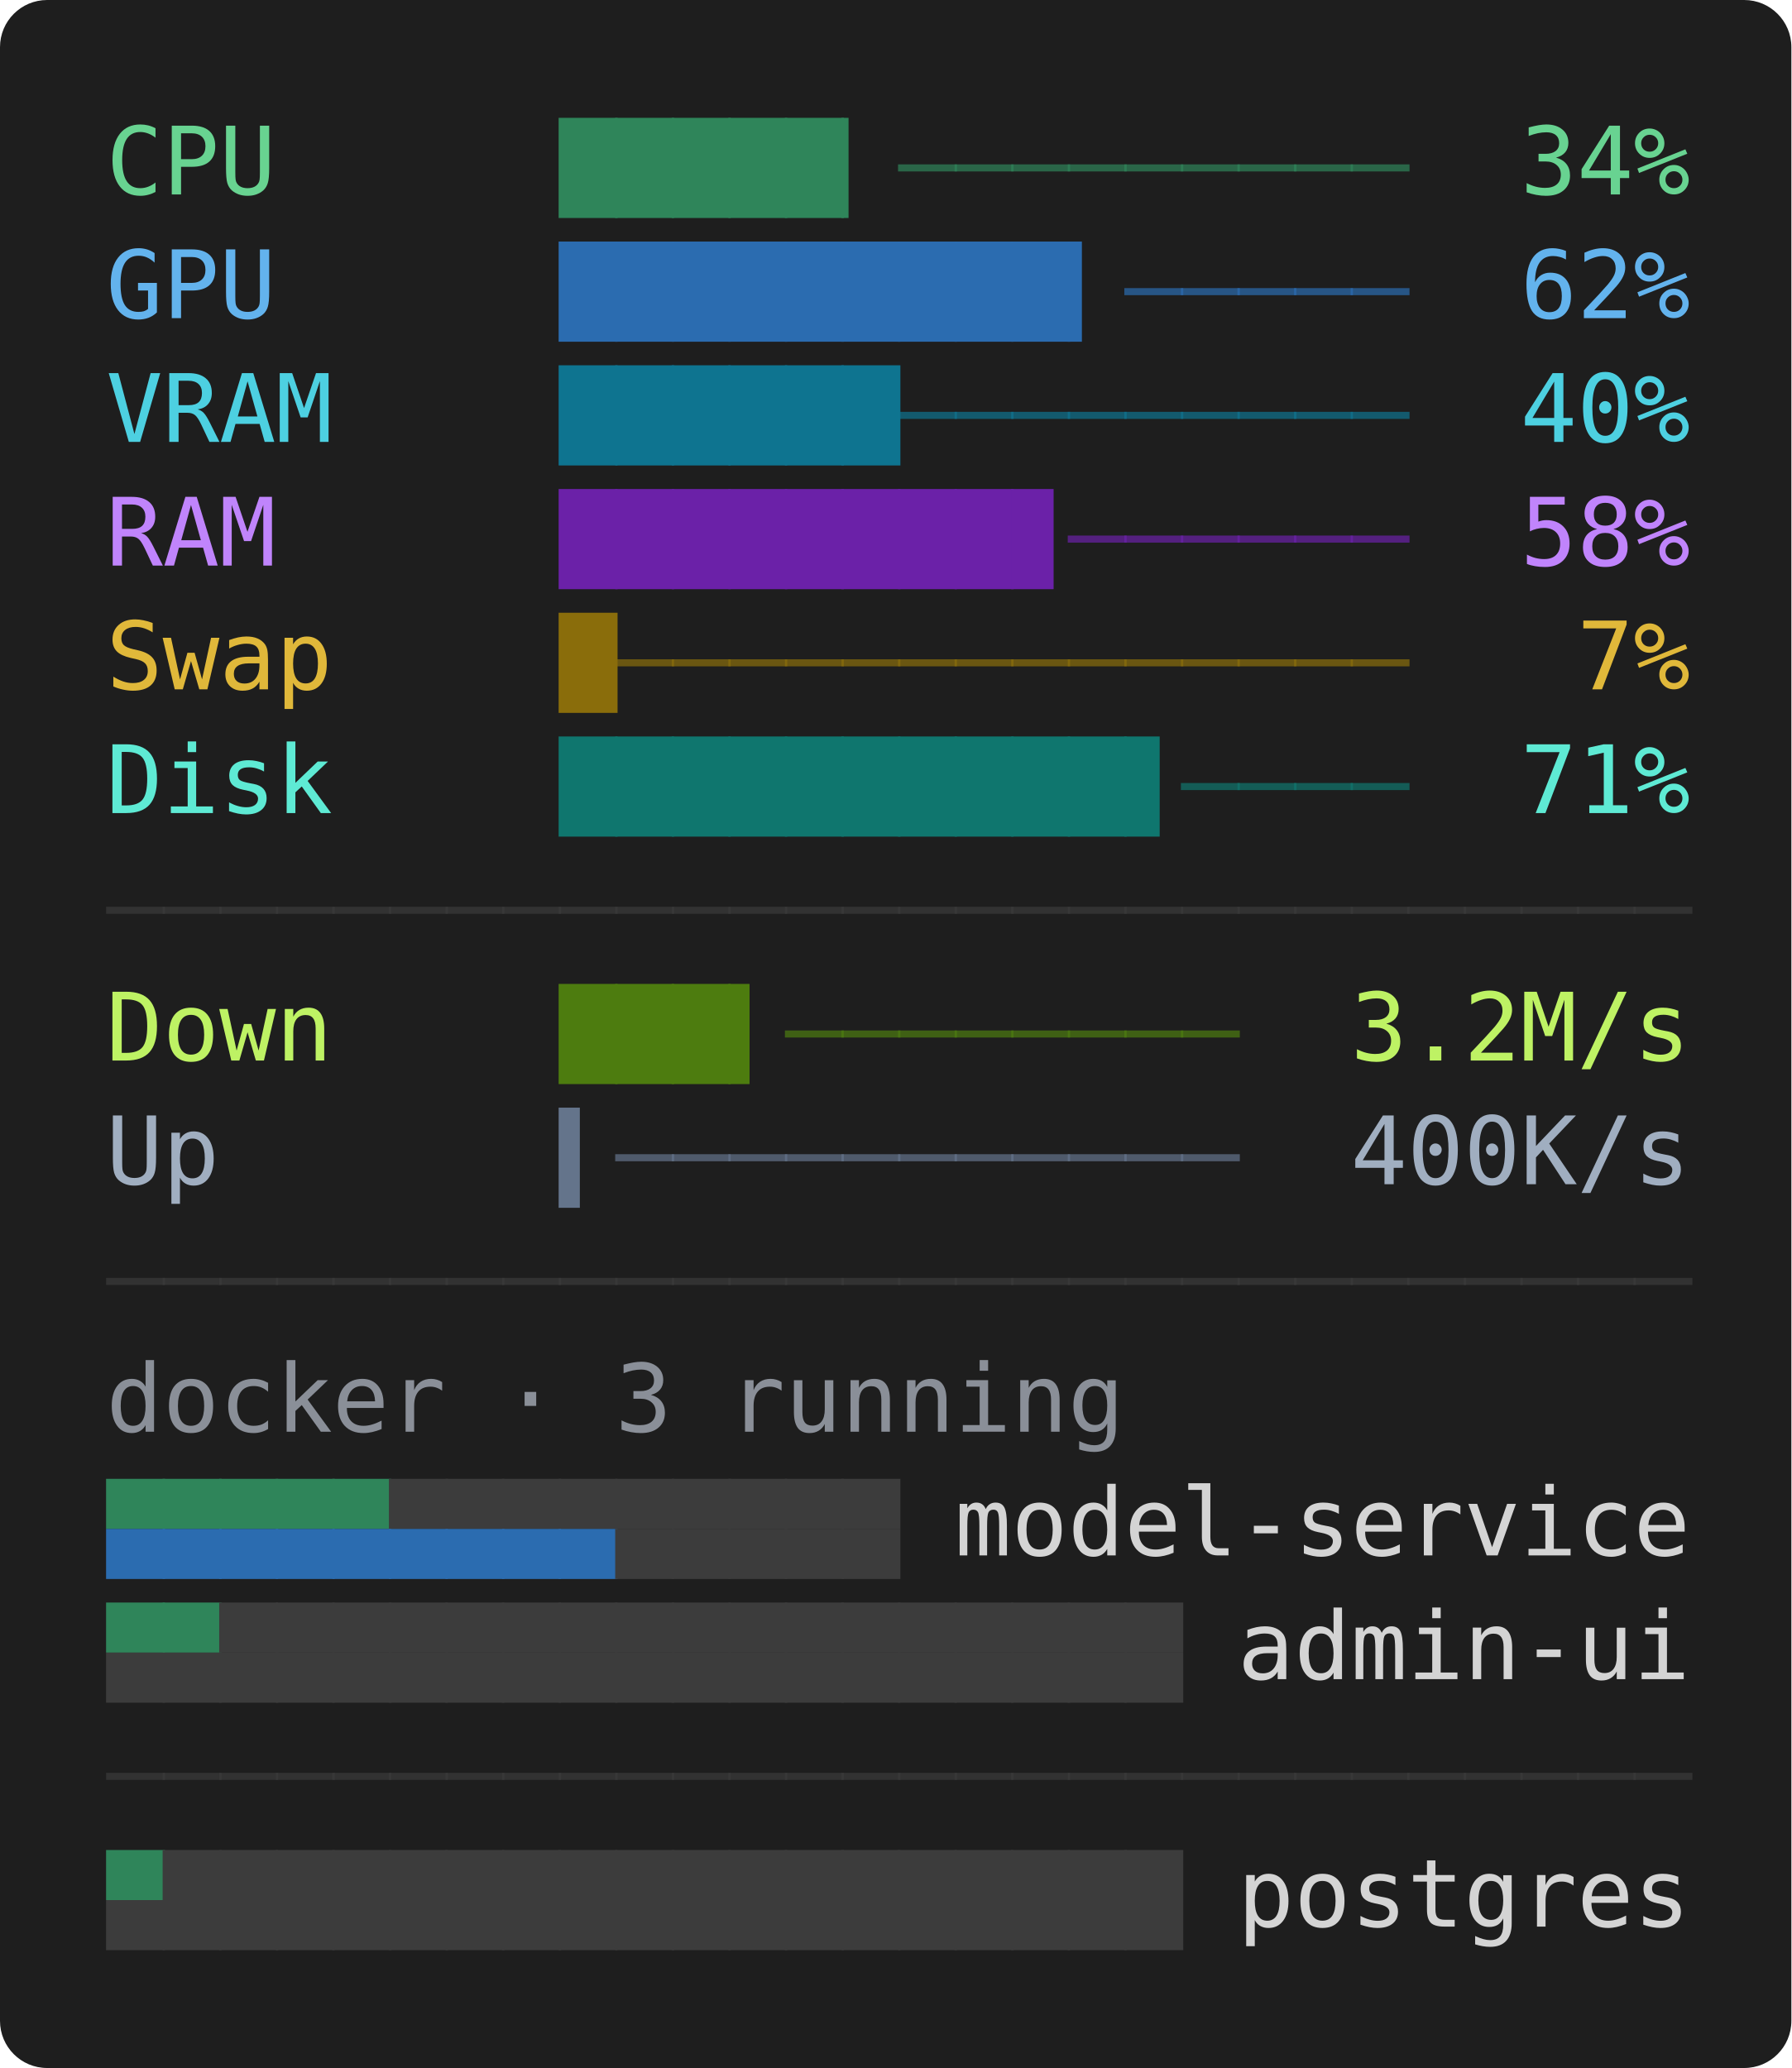
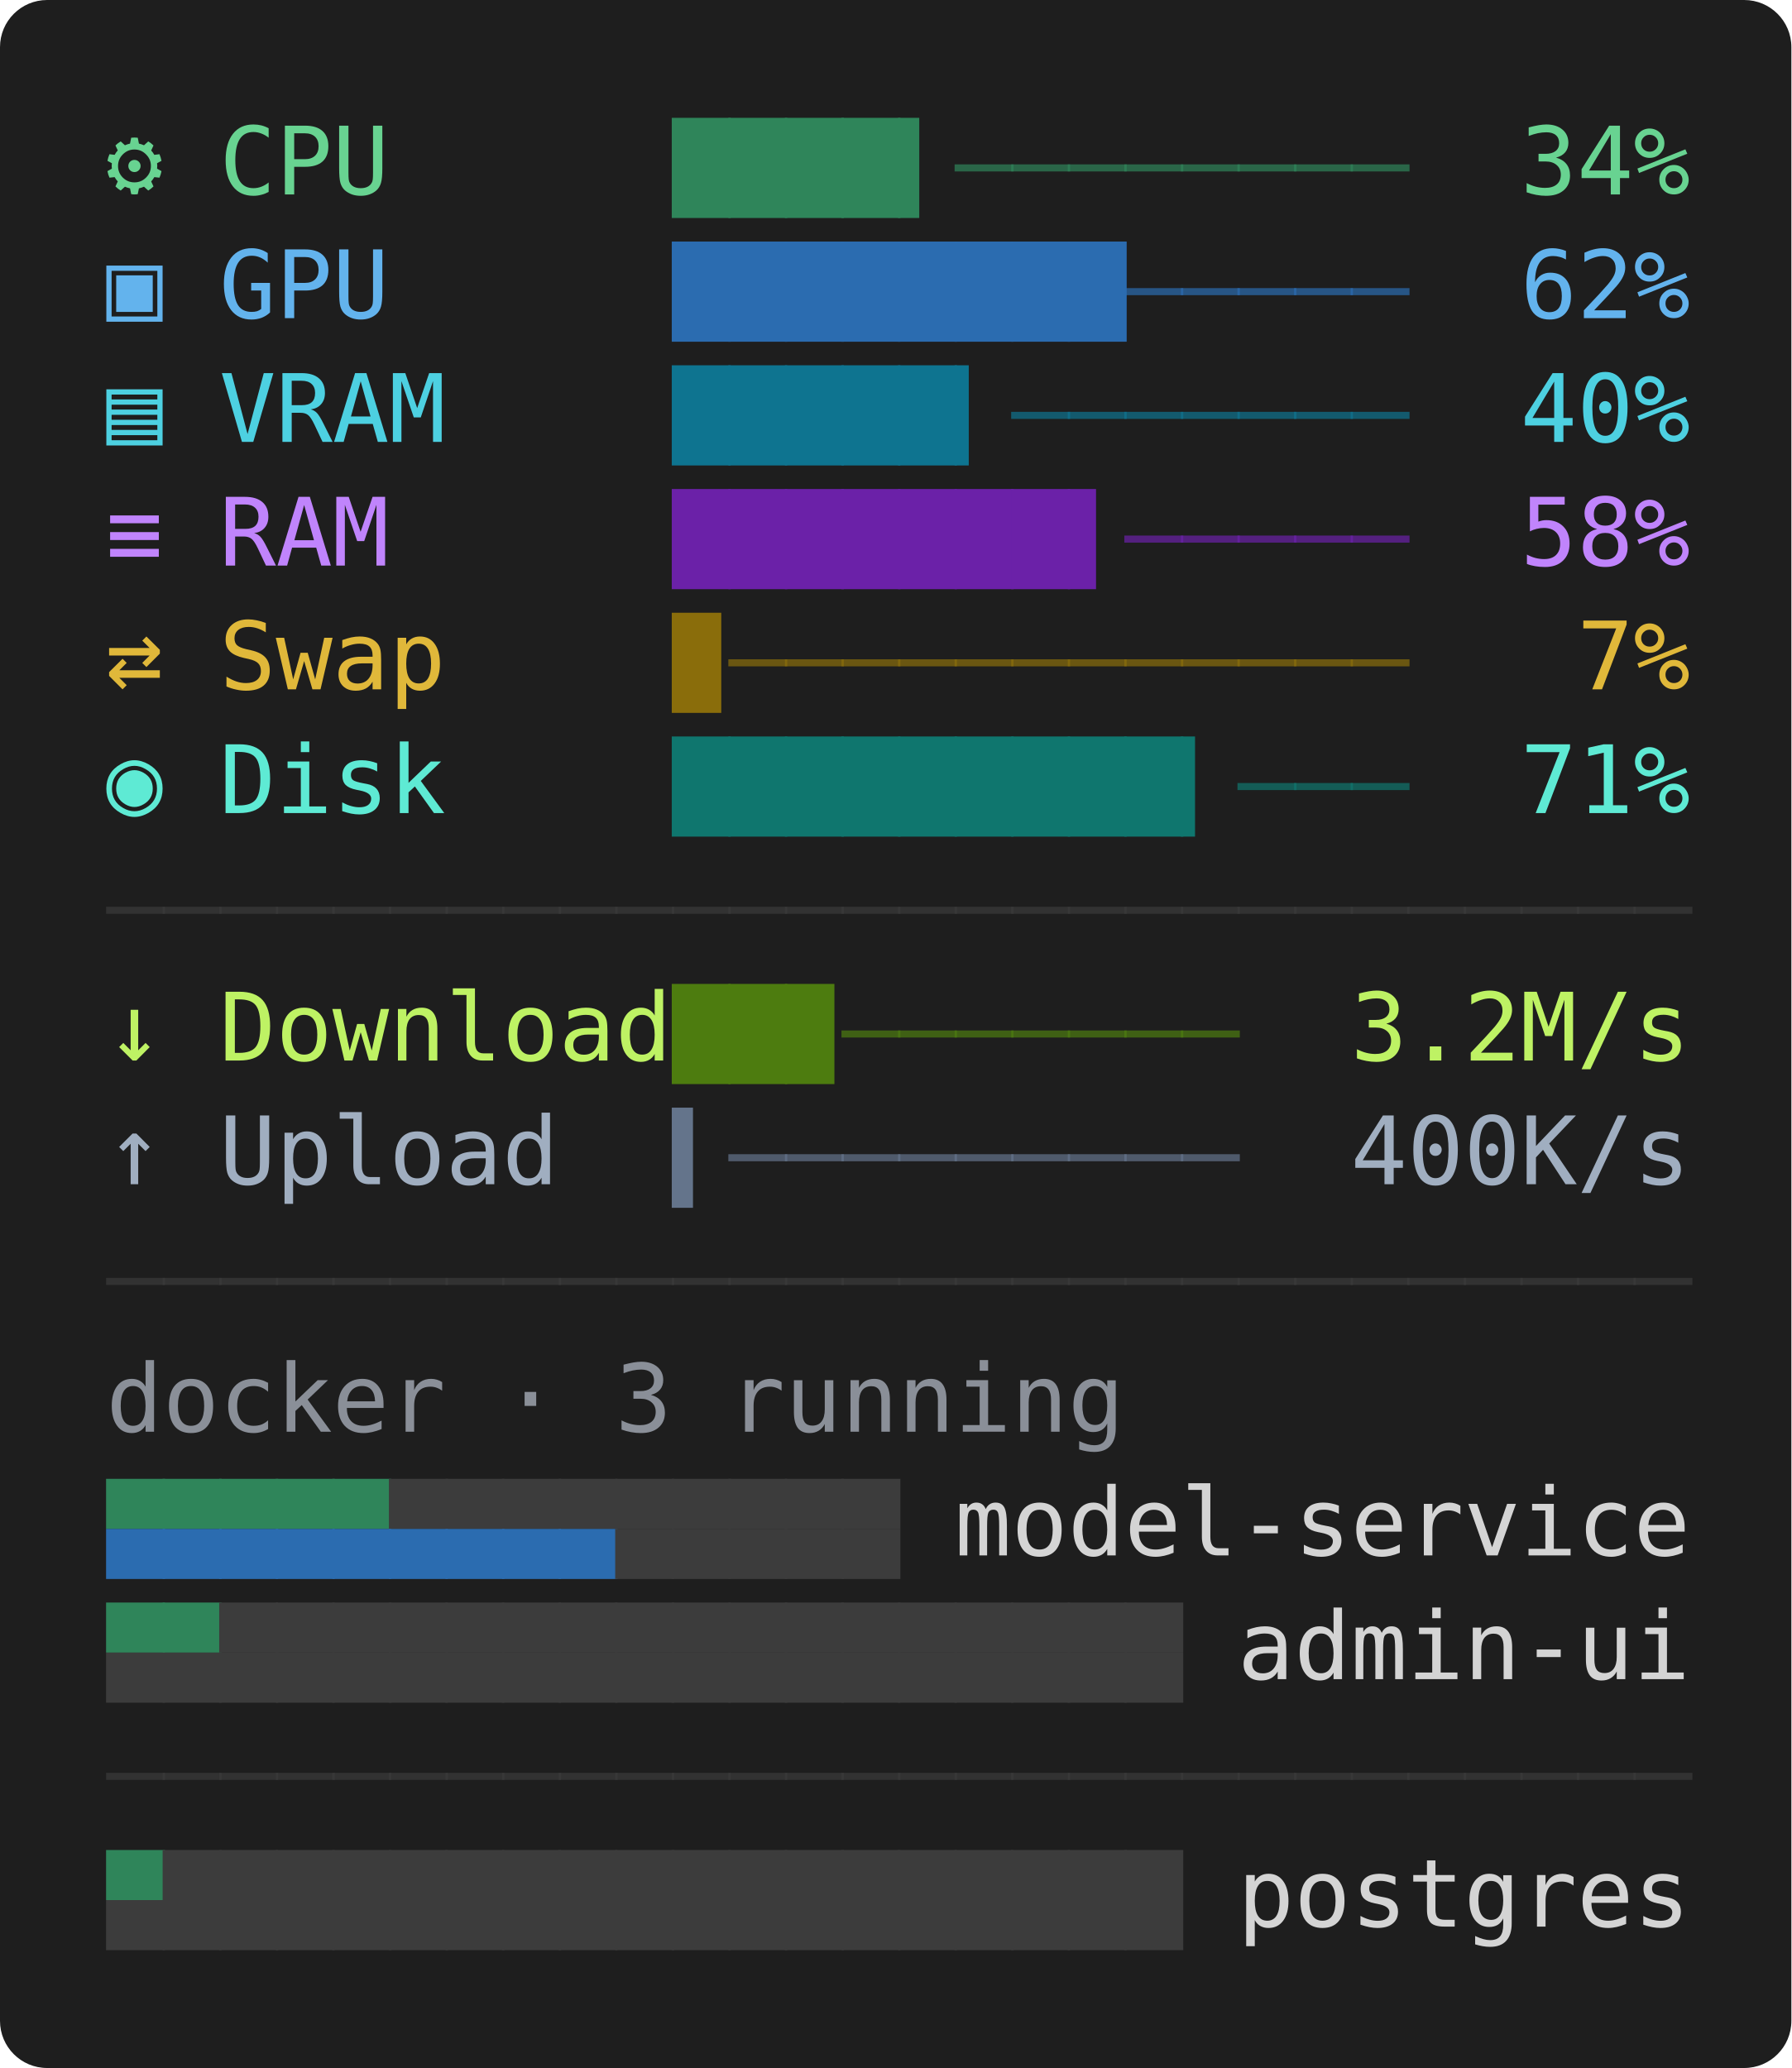
<svg xmlns="http://www.w3.org/2000/svg" width="304" height="351" viewBox="0 0 304 351" font-family="DejaVu Sans Mono, Menlo, Consolas, monospace" font-size="16">
  <rect width="304" height="351" rx="8" fill="#1e1e1e" />
-   <text x="18.0" y="33" fill="#68d391">C</text>
-   <text x="27.6" y="33" fill="#68d391">P</text>
-   <text x="37.2" y="33" fill="#68d391">U</text>
-   <rect x="94.8" y="20" width="10.0" height="17" fill="#2f855a" />
-   <rect x="104.4" y="20" width="10.0" height="17" fill="#2f855a" />
+   <text x="18.0" y="33" fill="#68d391">⚙</text>
+   <text x="37.2" y="33" fill="#68d391">C</text>
+   <text x="46.8" y="33" fill="#68d391">P</text>
+   <text x="56.4" y="33" fill="#68d391">U</text>
  <rect x="114.0" y="20" width="10.0" height="17" fill="#2f855a" />
  <rect x="123.6" y="20" width="10.0" height="17" fill="#2f855a" />
  <rect x="133.2" y="20" width="10.0" height="17" fill="#2f855a" />
-   <rect x="142.8" y="20" width="1.2" height="17" fill="#2f855a" />
-   <line x1="152.4" y1="28.5" x2="162.4" y2="28.5" stroke="#2f855a" stroke-width="1.2" opacity="0.7" />
+   <rect x="142.8" y="20" width="10.0" height="17" fill="#2f855a" />
+   <rect x="152.4" y="20" width="3.6" height="17" fill="#2f855a" />
  <line x1="162.0" y1="28.5" x2="172.0" y2="28.5" stroke="#2f855a" stroke-width="1.2" opacity="0.7" />
  <line x1="171.6" y1="28.5" x2="181.6" y2="28.5" stroke="#2f855a" stroke-width="1.2" opacity="0.7" />
  <line x1="181.2" y1="28.5" x2="191.2" y2="28.5" stroke="#2f855a" stroke-width="1.2" opacity="0.7" />
  <line x1="190.8" y1="28.5" x2="200.8" y2="28.5" stroke="#2f855a" stroke-width="1.2" opacity="0.7" />
  <line x1="200.4" y1="28.5" x2="210.4" y2="28.5" stroke="#2f855a" stroke-width="1.2" opacity="0.7" />
  <line x1="210.0" y1="28.5" x2="220.0" y2="28.5" stroke="#2f855a" stroke-width="1.2" opacity="0.7" />
  <line x1="219.6" y1="28.5" x2="229.6" y2="28.5" stroke="#2f855a" stroke-width="1.2" opacity="0.7" />
  <line x1="229.2" y1="28.5" x2="239.2" y2="28.5" stroke="#2f855a" stroke-width="1.2" opacity="0.7" />
  <text x="258.0" y="33" fill="#68d391">3</text>
  <text x="267.6" y="33" fill="#68d391">4</text>
  <text x="277.2" y="33" fill="#68d391">%</text>
-   <text x="18.0" y="54" fill="#63b3ed">G</text>
-   <text x="27.6" y="54" fill="#63b3ed">P</text>
-   <text x="37.2" y="54" fill="#63b3ed">U</text>
-   <rect x="94.8" y="41" width="10.0" height="17" fill="#2b6cb0" />
-   <rect x="104.4" y="41" width="10.0" height="17" fill="#2b6cb0" />
+   <text x="18.0" y="54" fill="#63b3ed">▣</text>
+   <text x="37.2" y="54" fill="#63b3ed">G</text>
+   <text x="46.8" y="54" fill="#63b3ed">P</text>
+   <text x="56.4" y="54" fill="#63b3ed">U</text>
  <rect x="114.0" y="41" width="10.0" height="17" fill="#2b6cb0" />
  <rect x="123.6" y="41" width="10.0" height="17" fill="#2b6cb0" />
  <rect x="133.2" y="41" width="10.0" height="17" fill="#2b6cb0" />
  <rect x="142.8" y="41" width="10.0" height="17" fill="#2b6cb0" />
  <rect x="152.4" y="41" width="10.0" height="17" fill="#2b6cb0" />
  <rect x="162.0" y="41" width="10.0" height="17" fill="#2b6cb0" />
  <rect x="171.6" y="41" width="10.0" height="17" fill="#2b6cb0" />
-   <rect x="181.2" y="41" width="2.4" height="17" fill="#2b6cb0" />
+   <rect x="181.2" y="41" width="10.0" height="17" fill="#2b6cb0" />
  <line x1="190.8" y1="49.5" x2="200.8" y2="49.5" stroke="#2b6cb0" stroke-width="1.2" opacity="0.7" />
  <line x1="200.4" y1="49.5" x2="210.4" y2="49.5" stroke="#2b6cb0" stroke-width="1.2" opacity="0.7" />
  <line x1="210.0" y1="49.5" x2="220.0" y2="49.5" stroke="#2b6cb0" stroke-width="1.2" opacity="0.7" />
  <line x1="219.6" y1="49.5" x2="229.6" y2="49.5" stroke="#2b6cb0" stroke-width="1.2" opacity="0.7" />
  <line x1="229.2" y1="49.5" x2="239.2" y2="49.5" stroke="#2b6cb0" stroke-width="1.2" opacity="0.7" />
  <text x="258.0" y="54" fill="#63b3ed">6</text>
  <text x="267.6" y="54" fill="#63b3ed">2</text>
  <text x="277.2" y="54" fill="#63b3ed">%</text>
-   <text x="18.0" y="75" fill="#4dd0e1">V</text>
-   <text x="27.6" y="75" fill="#4dd0e1">R</text>
-   <text x="37.2" y="75" fill="#4dd0e1">A</text>
-   <text x="46.8" y="75" fill="#4dd0e1">M</text>
-   <rect x="94.8" y="62" width="10.0" height="17" fill="#0e7490" />
-   <rect x="104.4" y="62" width="10.0" height="17" fill="#0e7490" />
+   <text x="18.0" y="75" fill="#4dd0e1">▤</text>
+   <text x="37.2" y="75" fill="#4dd0e1">V</text>
+   <text x="46.8" y="75" fill="#4dd0e1">R</text>
+   <text x="56.4" y="75" fill="#4dd0e1">A</text>
+   <text x="66.0" y="75" fill="#4dd0e1">M</text>
  <rect x="114.0" y="62" width="10.0" height="17" fill="#0e7490" />
  <rect x="123.6" y="62" width="10.0" height="17" fill="#0e7490" />
  <rect x="133.2" y="62" width="10.0" height="17" fill="#0e7490" />
  <rect x="142.8" y="62" width="10.0" height="17" fill="#0e7490" />
-   <line x1="152.4" y1="70.5" x2="162.4" y2="70.5" stroke="#0e7490" stroke-width="1.2" opacity="0.7" />
-   <line x1="162.0" y1="70.5" x2="172.0" y2="70.5" stroke="#0e7490" stroke-width="1.2" opacity="0.7" />
+   <rect x="152.4" y="62" width="10.0" height="17" fill="#0e7490" />
+   <rect x="162.0" y="62" width="2.4" height="17" fill="#0e7490" />
  <line x1="171.6" y1="70.5" x2="181.6" y2="70.5" stroke="#0e7490" stroke-width="1.2" opacity="0.7" />
  <line x1="181.2" y1="70.5" x2="191.2" y2="70.5" stroke="#0e7490" stroke-width="1.2" opacity="0.7" />
  <line x1="190.8" y1="70.5" x2="200.8" y2="70.5" stroke="#0e7490" stroke-width="1.2" opacity="0.7" />
  <line x1="200.4" y1="70.5" x2="210.4" y2="70.5" stroke="#0e7490" stroke-width="1.2" opacity="0.7" />
  <line x1="210.0" y1="70.5" x2="220.0" y2="70.5" stroke="#0e7490" stroke-width="1.2" opacity="0.7" />
  <line x1="219.6" y1="70.5" x2="229.6" y2="70.5" stroke="#0e7490" stroke-width="1.2" opacity="0.7" />
  <line x1="229.2" y1="70.5" x2="239.2" y2="70.5" stroke="#0e7490" stroke-width="1.2" opacity="0.7" />
  <text x="258.0" y="75" fill="#4dd0e1">4</text>
  <text x="267.6" y="75" fill="#4dd0e1">0</text>
  <text x="277.2" y="75" fill="#4dd0e1">%</text>
-   <text x="18.0" y="96" fill="#c084fc">R</text>
-   <text x="27.6" y="96" fill="#c084fc">A</text>
-   <text x="37.2" y="96" fill="#c084fc">M</text>
-   <rect x="94.8" y="83" width="10.0" height="17" fill="#6b21a8" />
-   <rect x="104.4" y="83" width="10.0" height="17" fill="#6b21a8" />
+   <text x="18.0" y="96" fill="#c084fc">≡</text>
+   <text x="37.2" y="96" fill="#c084fc">R</text>
+   <text x="46.8" y="96" fill="#c084fc">A</text>
+   <text x="56.4" y="96" fill="#c084fc">M</text>
  <rect x="114.0" y="83" width="10.0" height="17" fill="#6b21a8" />
  <rect x="123.6" y="83" width="10.0" height="17" fill="#6b21a8" />
  <rect x="133.2" y="83" width="10.0" height="17" fill="#6b21a8" />
  <rect x="142.8" y="83" width="10.0" height="17" fill="#6b21a8" />
  <rect x="152.4" y="83" width="10.0" height="17" fill="#6b21a8" />
  <rect x="162.0" y="83" width="10.0" height="17" fill="#6b21a8" />
-   <rect x="171.6" y="83" width="7.2" height="17" fill="#6b21a8" />
-   <line x1="181.2" y1="91.5" x2="191.2" y2="91.5" stroke="#6b21a8" stroke-width="1.2" opacity="0.7" />
+   <rect x="171.6" y="83" width="10.0" height="17" fill="#6b21a8" />
+   <rect x="181.2" y="83" width="4.8" height="17" fill="#6b21a8" />
  <line x1="190.8" y1="91.5" x2="200.8" y2="91.5" stroke="#6b21a8" stroke-width="1.2" opacity="0.7" />
  <line x1="200.4" y1="91.5" x2="210.4" y2="91.5" stroke="#6b21a8" stroke-width="1.2" opacity="0.7" />
  <line x1="210.0" y1="91.5" x2="220.0" y2="91.5" stroke="#6b21a8" stroke-width="1.2" opacity="0.7" />
  <line x1="219.6" y1="91.5" x2="229.6" y2="91.5" stroke="#6b21a8" stroke-width="1.2" opacity="0.7" />
  <line x1="229.2" y1="91.5" x2="239.2" y2="91.5" stroke="#6b21a8" stroke-width="1.2" opacity="0.7" />
  <text x="258.0" y="96" fill="#c084fc">5</text>
  <text x="267.6" y="96" fill="#c084fc">8</text>
  <text x="277.2" y="96" fill="#c084fc">%</text>
-   <text x="18.0" y="117" fill="#e0b83a">S</text>
-   <text x="27.6" y="117" fill="#e0b83a">w</text>
-   <text x="37.2" y="117" fill="#e0b83a">a</text>
-   <text x="46.8" y="117" fill="#e0b83a">p</text>
-   <rect x="94.8" y="104" width="10.0" height="17" fill="#8a6d0b" />
-   <line x1="104.4" y1="112.5" x2="114.4" y2="112.5" stroke="#8a6d0b" stroke-width="1.2" opacity="0.7" />
-   <line x1="114.0" y1="112.5" x2="124.0" y2="112.5" stroke="#8a6d0b" stroke-width="1.2" opacity="0.7" />
+   <text x="18.0" y="117" fill="#e0b83a">⇄</text>
+   <text x="37.2" y="117" fill="#e0b83a">S</text>
+   <text x="46.8" y="117" fill="#e0b83a">w</text>
+   <text x="56.4" y="117" fill="#e0b83a">a</text>
+   <text x="66.0" y="117" fill="#e0b83a">p</text>
+   <rect x="114.0" y="104" width="8.4" height="17" fill="#8a6d0b" />
  <line x1="123.6" y1="112.5" x2="133.6" y2="112.5" stroke="#8a6d0b" stroke-width="1.2" opacity="0.7" />
  <line x1="133.2" y1="112.5" x2="143.2" y2="112.5" stroke="#8a6d0b" stroke-width="1.2" opacity="0.7" />
  <line x1="142.8" y1="112.5" x2="152.8" y2="112.5" stroke="#8a6d0b" stroke-width="1.2" opacity="0.7" />
  <line x1="152.4" y1="112.5" x2="162.4" y2="112.5" stroke="#8a6d0b" stroke-width="1.2" opacity="0.7" />
  <line x1="162.0" y1="112.5" x2="172.0" y2="112.5" stroke="#8a6d0b" stroke-width="1.2" opacity="0.7" />
  <line x1="171.6" y1="112.5" x2="181.6" y2="112.5" stroke="#8a6d0b" stroke-width="1.2" opacity="0.7" />
  <line x1="181.2" y1="112.5" x2="191.2" y2="112.5" stroke="#8a6d0b" stroke-width="1.2" opacity="0.7" />
  <line x1="190.8" y1="112.5" x2="200.8" y2="112.5" stroke="#8a6d0b" stroke-width="1.2" opacity="0.7" />
  <line x1="200.4" y1="112.5" x2="210.4" y2="112.5" stroke="#8a6d0b" stroke-width="1.2" opacity="0.7" />
  <line x1="210.0" y1="112.5" x2="220.0" y2="112.5" stroke="#8a6d0b" stroke-width="1.2" opacity="0.7" />
  <line x1="219.6" y1="112.5" x2="229.6" y2="112.5" stroke="#8a6d0b" stroke-width="1.2" opacity="0.7" />
  <line x1="229.2" y1="112.5" x2="239.2" y2="112.5" stroke="#8a6d0b" stroke-width="1.2" opacity="0.7" />
  <text x="267.6" y="117" fill="#e0b83a">7</text>
  <text x="277.2" y="117" fill="#e0b83a">%</text>
-   <text x="18.0" y="138" fill="#5eead4">D</text>
-   <text x="27.6" y="138" fill="#5eead4">i</text>
-   <text x="37.2" y="138" fill="#5eead4">s</text>
-   <text x="46.8" y="138" fill="#5eead4">k</text>
-   <rect x="94.8" y="125" width="10.0" height="17" fill="#0f766e" />
-   <rect x="104.4" y="125" width="10.0" height="17" fill="#0f766e" />
+   <text x="18.0" y="138" fill="#5eead4">◉</text>
+   <text x="37.2" y="138" fill="#5eead4">D</text>
+   <text x="46.8" y="138" fill="#5eead4">i</text>
+   <text x="56.4" y="138" fill="#5eead4">s</text>
+   <text x="66.0" y="138" fill="#5eead4">k</text>
  <rect x="114.0" y="125" width="10.0" height="17" fill="#0f766e" />
  <rect x="123.6" y="125" width="10.0" height="17" fill="#0f766e" />
  <rect x="133.2" y="125" width="10.0" height="17" fill="#0f766e" />
  <rect x="142.8" y="125" width="10.0" height="17" fill="#0f766e" />
  <rect x="152.4" y="125" width="10.0" height="17" fill="#0f766e" />
  <rect x="162.0" y="125" width="10.0" height="17" fill="#0f766e" />
  <rect x="171.6" y="125" width="10.0" height="17" fill="#0f766e" />
  <rect x="181.2" y="125" width="10.0" height="17" fill="#0f766e" />
-   <rect x="190.8" y="125" width="6.0" height="17" fill="#0f766e" />
-   <line x1="200.4" y1="133.5" x2="210.4" y2="133.5" stroke="#0f766e" stroke-width="1.2" opacity="0.7" />
+   <rect x="190.8" y="125" width="10.0" height="17" fill="#0f766e" />
+   <rect x="200.4" y="125" width="2.4" height="17" fill="#0f766e" />
  <line x1="210.0" y1="133.5" x2="220.0" y2="133.5" stroke="#0f766e" stroke-width="1.2" opacity="0.7" />
  <line x1="219.6" y1="133.5" x2="229.6" y2="133.5" stroke="#0f766e" stroke-width="1.2" opacity="0.7" />
  <line x1="229.2" y1="133.5" x2="239.2" y2="133.5" stroke="#0f766e" stroke-width="1.2" opacity="0.7" />
  <text x="258.0" y="138" fill="#5eead4">7</text>
  <text x="267.6" y="138" fill="#5eead4">1</text>
  <text x="277.2" y="138" fill="#5eead4">%</text>
  <line x1="18.0" y1="154.5" x2="28.0" y2="154.5" stroke="#3a3a3a" stroke-width="1.2" opacity="0.7" />
  <line x1="27.6" y1="154.5" x2="37.6" y2="154.5" stroke="#3a3a3a" stroke-width="1.2" opacity="0.7" />
  <line x1="37.2" y1="154.5" x2="47.2" y2="154.5" stroke="#3a3a3a" stroke-width="1.2" opacity="0.7" />
  <line x1="46.8" y1="154.5" x2="56.8" y2="154.5" stroke="#3a3a3a" stroke-width="1.2" opacity="0.7" />
  <line x1="56.4" y1="154.5" x2="66.4" y2="154.5" stroke="#3a3a3a" stroke-width="1.2" opacity="0.7" />
  <line x1="66.0" y1="154.5" x2="76.0" y2="154.5" stroke="#3a3a3a" stroke-width="1.2" opacity="0.7" />
  <line x1="75.6" y1="154.5" x2="85.6" y2="154.5" stroke="#3a3a3a" stroke-width="1.2" opacity="0.7" />
  <line x1="85.2" y1="154.5" x2="95.2" y2="154.5" stroke="#3a3a3a" stroke-width="1.2" opacity="0.7" />
  <line x1="94.8" y1="154.5" x2="104.8" y2="154.5" stroke="#3a3a3a" stroke-width="1.2" opacity="0.7" />
  <line x1="104.4" y1="154.5" x2="114.4" y2="154.5" stroke="#3a3a3a" stroke-width="1.2" opacity="0.7" />
  <line x1="114.0" y1="154.5" x2="124.0" y2="154.5" stroke="#3a3a3a" stroke-width="1.2" opacity="0.7" />
  <line x1="123.6" y1="154.5" x2="133.6" y2="154.5" stroke="#3a3a3a" stroke-width="1.2" opacity="0.7" />
  <line x1="133.2" y1="154.5" x2="143.2" y2="154.5" stroke="#3a3a3a" stroke-width="1.2" opacity="0.7" />
  <line x1="142.8" y1="154.5" x2="152.8" y2="154.5" stroke="#3a3a3a" stroke-width="1.2" opacity="0.7" />
  <line x1="152.4" y1="154.5" x2="162.4" y2="154.5" stroke="#3a3a3a" stroke-width="1.2" opacity="0.7" />
  <line x1="162.0" y1="154.5" x2="172.0" y2="154.5" stroke="#3a3a3a" stroke-width="1.2" opacity="0.7" />
  <line x1="171.6" y1="154.5" x2="181.6" y2="154.5" stroke="#3a3a3a" stroke-width="1.2" opacity="0.7" />
  <line x1="181.2" y1="154.5" x2="191.2" y2="154.5" stroke="#3a3a3a" stroke-width="1.2" opacity="0.7" />
  <line x1="190.8" y1="154.5" x2="200.8" y2="154.5" stroke="#3a3a3a" stroke-width="1.2" opacity="0.7" />
  <line x1="200.4" y1="154.5" x2="210.4" y2="154.5" stroke="#3a3a3a" stroke-width="1.2" opacity="0.7" />
  <line x1="210.0" y1="154.5" x2="220.0" y2="154.5" stroke="#3a3a3a" stroke-width="1.2" opacity="0.7" />
  <line x1="219.6" y1="154.5" x2="229.6" y2="154.5" stroke="#3a3a3a" stroke-width="1.2" opacity="0.7" />
  <line x1="229.2" y1="154.5" x2="239.2" y2="154.5" stroke="#3a3a3a" stroke-width="1.2" opacity="0.7" />
  <line x1="238.8" y1="154.5" x2="248.8" y2="154.5" stroke="#3a3a3a" stroke-width="1.2" opacity="0.7" />
  <line x1="248.4" y1="154.5" x2="258.4" y2="154.5" stroke="#3a3a3a" stroke-width="1.2" opacity="0.7" />
  <line x1="258.0" y1="154.5" x2="268.0" y2="154.5" stroke="#3a3a3a" stroke-width="1.2" opacity="0.7" />
  <line x1="267.6" y1="154.5" x2="277.6" y2="154.5" stroke="#3a3a3a" stroke-width="1.2" opacity="0.7" />
  <line x1="277.2" y1="154.5" x2="287.2" y2="154.5" stroke="#3a3a3a" stroke-width="1.2" opacity="0.7" />
-   <text x="18.0" y="180" fill="#bef264">D</text>
-   <text x="27.6" y="180" fill="#bef264">o</text>
-   <text x="37.2" y="180" fill="#bef264">w</text>
-   <text x="46.8" y="180" fill="#bef264">n</text>
-   <rect x="94.8" y="167" width="10.0" height="17" fill="#4d7c0f" />
-   <rect x="104.4" y="167" width="10.0" height="17" fill="#4d7c0f" />
+   <text x="18.0" y="180" fill="#bef264">↓</text>
+   <text x="37.2" y="180" fill="#bef264">D</text>
+   <text x="46.8" y="180" fill="#bef264">o</text>
+   <text x="56.4" y="180" fill="#bef264">w</text>
+   <text x="66.0" y="180" fill="#bef264">n</text>
+   <text x="75.6" y="180" fill="#bef264">l</text>
+   <text x="85.2" y="180" fill="#bef264">o</text>
+   <text x="94.8" y="180" fill="#bef264">a</text>
+   <text x="104.4" y="180" fill="#bef264">d</text>
  <rect x="114.0" y="167" width="10.0" height="17" fill="#4d7c0f" />
-   <rect x="123.6" y="167" width="3.6" height="17" fill="#4d7c0f" />
-   <line x1="133.2" y1="175.5" x2="143.2" y2="175.5" stroke="#4d7c0f" stroke-width="1.2" opacity="0.7" />
+   <rect x="123.6" y="167" width="10.0" height="17" fill="#4d7c0f" />
+   <rect x="133.2" y="167" width="8.4" height="17" fill="#4d7c0f" />
  <line x1="142.8" y1="175.5" x2="152.8" y2="175.5" stroke="#4d7c0f" stroke-width="1.2" opacity="0.7" />
  <line x1="152.4" y1="175.5" x2="162.4" y2="175.5" stroke="#4d7c0f" stroke-width="1.2" opacity="0.7" />
  <line x1="162.0" y1="175.5" x2="172.0" y2="175.5" stroke="#4d7c0f" stroke-width="1.2" opacity="0.7" />
  <line x1="171.6" y1="175.5" x2="181.6" y2="175.5" stroke="#4d7c0f" stroke-width="1.2" opacity="0.7" />
  <line x1="181.2" y1="175.5" x2="191.2" y2="175.5" stroke="#4d7c0f" stroke-width="1.2" opacity="0.7" />
  <line x1="190.8" y1="175.5" x2="200.8" y2="175.5" stroke="#4d7c0f" stroke-width="1.2" opacity="0.7" />
  <line x1="200.4" y1="175.5" x2="210.4" y2="175.5" stroke="#4d7c0f" stroke-width="1.2" opacity="0.7" />
  <text x="229.2" y="180" fill="#bef264">3</text>
  <text x="238.8" y="180" fill="#bef264">.</text>
  <text x="248.4" y="180" fill="#bef264">2</text>
  <text x="258.0" y="180" fill="#bef264">M</text>
  <text x="267.6" y="180" fill="#bef264">/</text>
  <text x="277.2" y="180" fill="#bef264">s</text>
-   <text x="18.0" y="201" fill="#a0aec0">U</text>
-   <text x="27.6" y="201" fill="#a0aec0">p</text>
-   <rect x="94.8" y="188" width="3.6" height="17" fill="#64748b" />
-   <line x1="104.4" y1="196.5" x2="114.4" y2="196.5" stroke="#64748b" stroke-width="1.2" opacity="0.7" />
-   <line x1="114.0" y1="196.5" x2="124.0" y2="196.5" stroke="#64748b" stroke-width="1.2" opacity="0.7" />
+   <text x="18.0" y="201" fill="#a0aec0">↑</text>
+   <text x="37.2" y="201" fill="#a0aec0">U</text>
+   <text x="46.8" y="201" fill="#a0aec0">p</text>
+   <text x="56.4" y="201" fill="#a0aec0">l</text>
+   <text x="66.0" y="201" fill="#a0aec0">o</text>
+   <text x="75.6" y="201" fill="#a0aec0">a</text>
+   <text x="85.2" y="201" fill="#a0aec0">d</text>
+   <rect x="114.0" y="188" width="3.6" height="17" fill="#64748b" />
  <line x1="123.6" y1="196.5" x2="133.6" y2="196.5" stroke="#64748b" stroke-width="1.2" opacity="0.7" />
  <line x1="133.2" y1="196.5" x2="143.2" y2="196.5" stroke="#64748b" stroke-width="1.2" opacity="0.7" />
  <line x1="142.8" y1="196.5" x2="152.8" y2="196.5" stroke="#64748b" stroke-width="1.2" opacity="0.7" />
  <line x1="152.4" y1="196.5" x2="162.4" y2="196.5" stroke="#64748b" stroke-width="1.2" opacity="0.7" />
  <line x1="162.0" y1="196.5" x2="172.0" y2="196.5" stroke="#64748b" stroke-width="1.2" opacity="0.7" />
  <line x1="171.6" y1="196.5" x2="181.6" y2="196.5" stroke="#64748b" stroke-width="1.2" opacity="0.7" />
  <line x1="181.2" y1="196.5" x2="191.2" y2="196.5" stroke="#64748b" stroke-width="1.2" opacity="0.7" />
  <line x1="190.8" y1="196.5" x2="200.8" y2="196.5" stroke="#64748b" stroke-width="1.2" opacity="0.7" />
  <line x1="200.4" y1="196.5" x2="210.4" y2="196.5" stroke="#64748b" stroke-width="1.2" opacity="0.7" />
  <text x="229.2" y="201" fill="#a0aec0">4</text>
  <text x="238.8" y="201" fill="#a0aec0">0</text>
  <text x="248.4" y="201" fill="#a0aec0">0</text>
  <text x="258.0" y="201" fill="#a0aec0">K</text>
  <text x="267.6" y="201" fill="#a0aec0">/</text>
  <text x="277.2" y="201" fill="#a0aec0">s</text>
  <line x1="18.0" y1="217.5" x2="28.0" y2="217.5" stroke="#3a3a3a" stroke-width="1.2" opacity="0.7" />
  <line x1="27.6" y1="217.5" x2="37.6" y2="217.5" stroke="#3a3a3a" stroke-width="1.2" opacity="0.7" />
  <line x1="37.2" y1="217.5" x2="47.2" y2="217.5" stroke="#3a3a3a" stroke-width="1.2" opacity="0.7" />
  <line x1="46.8" y1="217.5" x2="56.8" y2="217.5" stroke="#3a3a3a" stroke-width="1.2" opacity="0.7" />
  <line x1="56.4" y1="217.5" x2="66.4" y2="217.5" stroke="#3a3a3a" stroke-width="1.2" opacity="0.7" />
  <line x1="66.0" y1="217.5" x2="76.0" y2="217.5" stroke="#3a3a3a" stroke-width="1.2" opacity="0.7" />
  <line x1="75.6" y1="217.5" x2="85.6" y2="217.5" stroke="#3a3a3a" stroke-width="1.2" opacity="0.7" />
  <line x1="85.2" y1="217.5" x2="95.2" y2="217.5" stroke="#3a3a3a" stroke-width="1.2" opacity="0.7" />
  <line x1="94.8" y1="217.5" x2="104.8" y2="217.5" stroke="#3a3a3a" stroke-width="1.2" opacity="0.7" />
  <line x1="104.4" y1="217.5" x2="114.4" y2="217.5" stroke="#3a3a3a" stroke-width="1.2" opacity="0.7" />
  <line x1="114.0" y1="217.5" x2="124.0" y2="217.5" stroke="#3a3a3a" stroke-width="1.2" opacity="0.7" />
  <line x1="123.6" y1="217.5" x2="133.6" y2="217.5" stroke="#3a3a3a" stroke-width="1.2" opacity="0.7" />
  <line x1="133.2" y1="217.5" x2="143.2" y2="217.5" stroke="#3a3a3a" stroke-width="1.2" opacity="0.7" />
  <line x1="142.8" y1="217.5" x2="152.8" y2="217.5" stroke="#3a3a3a" stroke-width="1.2" opacity="0.7" />
  <line x1="152.4" y1="217.5" x2="162.4" y2="217.5" stroke="#3a3a3a" stroke-width="1.2" opacity="0.7" />
  <line x1="162.0" y1="217.5" x2="172.0" y2="217.5" stroke="#3a3a3a" stroke-width="1.2" opacity="0.7" />
  <line x1="171.6" y1="217.5" x2="181.6" y2="217.5" stroke="#3a3a3a" stroke-width="1.2" opacity="0.7" />
  <line x1="181.2" y1="217.5" x2="191.2" y2="217.5" stroke="#3a3a3a" stroke-width="1.2" opacity="0.7" />
  <line x1="190.8" y1="217.5" x2="200.8" y2="217.5" stroke="#3a3a3a" stroke-width="1.2" opacity="0.7" />
  <line x1="200.4" y1="217.5" x2="210.4" y2="217.5" stroke="#3a3a3a" stroke-width="1.2" opacity="0.7" />
  <line x1="210.0" y1="217.5" x2="220.0" y2="217.5" stroke="#3a3a3a" stroke-width="1.2" opacity="0.7" />
  <line x1="219.6" y1="217.5" x2="229.6" y2="217.5" stroke="#3a3a3a" stroke-width="1.2" opacity="0.7" />
  <line x1="229.2" y1="217.5" x2="239.2" y2="217.5" stroke="#3a3a3a" stroke-width="1.2" opacity="0.7" />
  <line x1="238.8" y1="217.5" x2="248.8" y2="217.5" stroke="#3a3a3a" stroke-width="1.2" opacity="0.7" />
  <line x1="248.4" y1="217.5" x2="258.4" y2="217.5" stroke="#3a3a3a" stroke-width="1.2" opacity="0.7" />
  <line x1="258.0" y1="217.5" x2="268.0" y2="217.5" stroke="#3a3a3a" stroke-width="1.2" opacity="0.7" />
  <line x1="267.6" y1="217.5" x2="277.6" y2="217.5" stroke="#3a3a3a" stroke-width="1.2" opacity="0.7" />
  <line x1="277.2" y1="217.5" x2="287.2" y2="217.5" stroke="#3a3a3a" stroke-width="1.2" opacity="0.7" />
  <text x="18.0" y="243" fill="#8a8f98">d</text>
  <text x="27.6" y="243" fill="#8a8f98">o</text>
  <text x="37.2" y="243" fill="#8a8f98">c</text>
  <text x="46.8" y="243" fill="#8a8f98">k</text>
  <text x="56.4" y="243" fill="#8a8f98">e</text>
  <text x="66.0" y="243" fill="#8a8f98">r</text>
  <text x="85.2" y="243" fill="#8a8f98">·</text>
  <text x="104.4" y="243" fill="#8a8f98">3</text>
  <text x="123.6" y="243" fill="#8a8f98">r</text>
  <text x="133.2" y="243" fill="#8a8f98">u</text>
  <text x="142.8" y="243" fill="#8a8f98">n</text>
  <text x="152.4" y="243" fill="#8a8f98">n</text>
  <text x="162.0" y="243" fill="#8a8f98">i</text>
  <text x="171.6" y="243" fill="#8a8f98">n</text>
  <text x="181.2" y="243" fill="#8a8f98">g</text>
  <rect x="18.0" y="251" width="10.0" height="8.5" fill="#2f855a" />
  <rect x="18.0" y="259.5" width="10.0" height="8.5" fill="#2b6cb0" />
  <rect x="27.6" y="251" width="10.0" height="8.5" fill="#2f855a" />
  <rect x="27.6" y="259.5" width="10.0" height="8.5" fill="#2b6cb0" />
  <rect x="37.2" y="251" width="10.0" height="8.5" fill="#2f855a" />
  <rect x="37.2" y="259.5" width="10.0" height="8.5" fill="#2b6cb0" />
  <rect x="46.8" y="251" width="10.0" height="8.5" fill="#2f855a" />
  <rect x="46.8" y="259.5" width="10.0" height="8.5" fill="#2b6cb0" />
  <rect x="56.4" y="251" width="10.0" height="8.5" fill="#2f855a" />
  <rect x="56.4" y="259.5" width="10.0" height="8.5" fill="#2b6cb0" />
  <rect x="66.0" y="251" width="10.0" height="8.5" fill="#3c3c3c" />
  <rect x="66.0" y="259.5" width="10.0" height="8.5" fill="#2b6cb0" />
  <rect x="75.6" y="251" width="10.0" height="8.5" fill="#3c3c3c" />
  <rect x="75.6" y="259.5" width="10.0" height="8.5" fill="#2b6cb0" />
  <rect x="85.2" y="251" width="10.0" height="8.5" fill="#3c3c3c" />
  <rect x="85.2" y="259.5" width="10.0" height="8.5" fill="#2b6cb0" />
  <rect x="94.8" y="251" width="10.0" height="8.5" fill="#3c3c3c" />
  <rect x="94.8" y="259.5" width="10.0" height="8.5" fill="#2b6cb0" />
  <rect x="104.4" y="251" width="10.0" height="8.5" fill="#3c3c3c" />
  <rect x="104.4" y="259.5" width="10.0" height="8.5" fill="#3c3c3c" />
  <rect x="114.0" y="251" width="10.0" height="8.5" fill="#3c3c3c" />
  <rect x="114.0" y="259.5" width="10.0" height="8.5" fill="#3c3c3c" />
  <rect x="123.6" y="251" width="10.0" height="8.5" fill="#3c3c3c" />
  <rect x="123.6" y="259.5" width="10.0" height="8.5" fill="#3c3c3c" />
  <rect x="133.2" y="251" width="10.0" height="8.5" fill="#3c3c3c" />
  <rect x="133.2" y="259.5" width="10.0" height="8.5" fill="#3c3c3c" />
  <rect x="142.8" y="251" width="10.0" height="8.5" fill="#3c3c3c" />
  <rect x="142.8" y="259.5" width="10.0" height="8.5" fill="#3c3c3c" />
  <text x="162.0" y="264" fill="#d4d4d4">m</text>
  <text x="171.6" y="264" fill="#d4d4d4">o</text>
  <text x="181.2" y="264" fill="#d4d4d4">d</text>
  <text x="190.8" y="264" fill="#d4d4d4">e</text>
  <text x="200.4" y="264" fill="#d4d4d4">l</text>
  <text x="210.0" y="264" fill="#d4d4d4">-</text>
  <text x="219.6" y="264" fill="#d4d4d4">s</text>
  <text x="229.2" y="264" fill="#d4d4d4">e</text>
  <text x="238.8" y="264" fill="#d4d4d4">r</text>
  <text x="248.4" y="264" fill="#d4d4d4">v</text>
  <text x="258.0" y="264" fill="#d4d4d4">i</text>
  <text x="267.6" y="264" fill="#d4d4d4">c</text>
  <text x="277.2" y="264" fill="#d4d4d4">e</text>
  <rect x="18.0" y="272" width="10.0" height="8.5" fill="#2f855a" />
  <rect x="18.0" y="280.5" width="10.0" height="8.5" fill="#3c3c3c" />
  <rect x="27.6" y="272" width="10.0" height="8.5" fill="#2f855a" />
  <rect x="27.6" y="280.5" width="10.0" height="8.5" fill="#3c3c3c" />
  <rect x="37.2" y="272" width="10.0" height="8.5" fill="#3c3c3c" />
  <rect x="37.2" y="280.5" width="10.0" height="8.5" fill="#3c3c3c" />
  <rect x="46.8" y="272" width="10.0" height="8.5" fill="#3c3c3c" />
  <rect x="46.8" y="280.5" width="10.0" height="8.5" fill="#3c3c3c" />
  <rect x="56.4" y="272" width="10.0" height="8.5" fill="#3c3c3c" />
  <rect x="56.4" y="280.5" width="10.0" height="8.5" fill="#3c3c3c" />
  <rect x="66.0" y="272" width="10.0" height="8.5" fill="#3c3c3c" />
  <rect x="66.0" y="280.5" width="10.0" height="8.5" fill="#3c3c3c" />
  <rect x="75.6" y="272" width="10.0" height="8.5" fill="#3c3c3c" />
  <rect x="75.6" y="280.5" width="10.0" height="8.5" fill="#3c3c3c" />
  <rect x="85.2" y="272" width="10.0" height="8.5" fill="#3c3c3c" />
  <rect x="85.2" y="280.5" width="10.0" height="8.5" fill="#3c3c3c" />
  <rect x="94.8" y="272" width="10.0" height="8.5" fill="#3c3c3c" />
  <rect x="94.8" y="280.5" width="10.0" height="8.5" fill="#3c3c3c" />
  <rect x="104.4" y="272" width="10.0" height="8.5" fill="#3c3c3c" />
  <rect x="104.4" y="280.5" width="10.0" height="8.5" fill="#3c3c3c" />
  <rect x="114.0" y="272" width="10.0" height="8.5" fill="#3c3c3c" />
  <rect x="114.0" y="280.5" width="10.0" height="8.5" fill="#3c3c3c" />
  <rect x="123.6" y="272" width="10.0" height="8.5" fill="#3c3c3c" />
  <rect x="123.6" y="280.5" width="10.0" height="8.5" fill="#3c3c3c" />
  <rect x="133.2" y="272" width="10.0" height="8.5" fill="#3c3c3c" />
  <rect x="133.2" y="280.5" width="10.0" height="8.5" fill="#3c3c3c" />
  <rect x="142.8" y="272" width="10.0" height="8.5" fill="#3c3c3c" />
  <rect x="142.8" y="280.5" width="10.0" height="8.5" fill="#3c3c3c" />
  <rect x="152.4" y="272" width="10.0" height="8.5" fill="#3c3c3c" />
  <rect x="152.4" y="280.5" width="10.0" height="8.5" fill="#3c3c3c" />
  <rect x="162.0" y="272" width="10.0" height="8.5" fill="#3c3c3c" />
  <rect x="162.0" y="280.5" width="10.0" height="8.5" fill="#3c3c3c" />
  <rect x="171.6" y="272" width="10.0" height="8.5" fill="#3c3c3c" />
  <rect x="171.6" y="280.5" width="10.0" height="8.5" fill="#3c3c3c" />
  <rect x="181.2" y="272" width="10.0" height="8.5" fill="#3c3c3c" />
  <rect x="181.2" y="280.5" width="10.0" height="8.5" fill="#3c3c3c" />
  <rect x="190.8" y="272" width="10.0" height="8.5" fill="#3c3c3c" />
  <rect x="190.8" y="280.5" width="10.0" height="8.5" fill="#3c3c3c" />
  <text x="210.0" y="285" fill="#d4d4d4">a</text>
  <text x="219.6" y="285" fill="#d4d4d4">d</text>
  <text x="229.2" y="285" fill="#d4d4d4">m</text>
  <text x="238.8" y="285" fill="#d4d4d4">i</text>
  <text x="248.4" y="285" fill="#d4d4d4">n</text>
  <text x="258.0" y="285" fill="#d4d4d4">-</text>
  <text x="267.6" y="285" fill="#d4d4d4">u</text>
  <text x="277.2" y="285" fill="#d4d4d4">i</text>
  <line x1="18.0" y1="301.5" x2="28.0" y2="301.5" stroke="#3a3a3a" stroke-width="1.2" opacity="0.7" />
  <line x1="27.6" y1="301.5" x2="37.6" y2="301.5" stroke="#3a3a3a" stroke-width="1.2" opacity="0.7" />
  <line x1="37.2" y1="301.5" x2="47.2" y2="301.5" stroke="#3a3a3a" stroke-width="1.2" opacity="0.7" />
  <line x1="46.8" y1="301.5" x2="56.8" y2="301.5" stroke="#3a3a3a" stroke-width="1.2" opacity="0.7" />
  <line x1="56.4" y1="301.5" x2="66.4" y2="301.5" stroke="#3a3a3a" stroke-width="1.2" opacity="0.7" />
  <line x1="66.0" y1="301.5" x2="76.0" y2="301.5" stroke="#3a3a3a" stroke-width="1.2" opacity="0.7" />
  <line x1="75.6" y1="301.5" x2="85.6" y2="301.5" stroke="#3a3a3a" stroke-width="1.2" opacity="0.7" />
  <line x1="85.2" y1="301.5" x2="95.2" y2="301.5" stroke="#3a3a3a" stroke-width="1.2" opacity="0.7" />
  <line x1="94.8" y1="301.5" x2="104.8" y2="301.5" stroke="#3a3a3a" stroke-width="1.2" opacity="0.7" />
  <line x1="104.4" y1="301.5" x2="114.4" y2="301.5" stroke="#3a3a3a" stroke-width="1.2" opacity="0.7" />
  <line x1="114.0" y1="301.5" x2="124.0" y2="301.5" stroke="#3a3a3a" stroke-width="1.2" opacity="0.7" />
  <line x1="123.6" y1="301.5" x2="133.6" y2="301.5" stroke="#3a3a3a" stroke-width="1.2" opacity="0.7" />
  <line x1="133.2" y1="301.5" x2="143.2" y2="301.5" stroke="#3a3a3a" stroke-width="1.2" opacity="0.7" />
  <line x1="142.8" y1="301.5" x2="152.8" y2="301.5" stroke="#3a3a3a" stroke-width="1.2" opacity="0.7" />
  <line x1="152.4" y1="301.5" x2="162.4" y2="301.5" stroke="#3a3a3a" stroke-width="1.2" opacity="0.7" />
  <line x1="162.0" y1="301.5" x2="172.0" y2="301.5" stroke="#3a3a3a" stroke-width="1.2" opacity="0.7" />
  <line x1="171.6" y1="301.5" x2="181.6" y2="301.5" stroke="#3a3a3a" stroke-width="1.2" opacity="0.7" />
  <line x1="181.2" y1="301.5" x2="191.2" y2="301.5" stroke="#3a3a3a" stroke-width="1.2" opacity="0.7" />
  <line x1="190.8" y1="301.5" x2="200.8" y2="301.5" stroke="#3a3a3a" stroke-width="1.2" opacity="0.7" />
  <line x1="200.4" y1="301.5" x2="210.4" y2="301.5" stroke="#3a3a3a" stroke-width="1.2" opacity="0.7" />
  <line x1="210.0" y1="301.5" x2="220.0" y2="301.5" stroke="#3a3a3a" stroke-width="1.2" opacity="0.7" />
  <line x1="219.6" y1="301.5" x2="229.6" y2="301.5" stroke="#3a3a3a" stroke-width="1.2" opacity="0.7" />
  <line x1="229.2" y1="301.5" x2="239.2" y2="301.5" stroke="#3a3a3a" stroke-width="1.2" opacity="0.7" />
  <line x1="238.8" y1="301.5" x2="248.8" y2="301.5" stroke="#3a3a3a" stroke-width="1.2" opacity="0.7" />
  <line x1="248.4" y1="301.5" x2="258.4" y2="301.5" stroke="#3a3a3a" stroke-width="1.2" opacity="0.7" />
  <line x1="258.0" y1="301.5" x2="268.0" y2="301.5" stroke="#3a3a3a" stroke-width="1.2" opacity="0.7" />
  <line x1="267.6" y1="301.5" x2="277.6" y2="301.5" stroke="#3a3a3a" stroke-width="1.2" opacity="0.7" />
  <line x1="277.2" y1="301.5" x2="287.2" y2="301.5" stroke="#3a3a3a" stroke-width="1.2" opacity="0.7" />
  <rect x="18.0" y="314" width="10.0" height="8.5" fill="#2f855a" />
  <rect x="18.0" y="322.5" width="10.0" height="8.5" fill="#3c3c3c" />
  <rect x="27.6" y="314" width="10.0" height="8.5" fill="#3c3c3c" />
  <rect x="27.6" y="322.5" width="10.0" height="8.5" fill="#3c3c3c" />
  <rect x="37.2" y="314" width="10.0" height="8.5" fill="#3c3c3c" />
  <rect x="37.2" y="322.5" width="10.0" height="8.5" fill="#3c3c3c" />
  <rect x="46.8" y="314" width="10.0" height="8.5" fill="#3c3c3c" />
  <rect x="46.8" y="322.5" width="10.0" height="8.5" fill="#3c3c3c" />
  <rect x="56.4" y="314" width="10.0" height="8.5" fill="#3c3c3c" />
  <rect x="56.4" y="322.5" width="10.0" height="8.5" fill="#3c3c3c" />
  <rect x="66.0" y="314" width="10.0" height="8.5" fill="#3c3c3c" />
  <rect x="66.0" y="322.5" width="10.0" height="8.5" fill="#3c3c3c" />
  <rect x="75.6" y="314" width="10.0" height="8.5" fill="#3c3c3c" />
  <rect x="75.6" y="322.5" width="10.0" height="8.5" fill="#3c3c3c" />
  <rect x="85.2" y="314" width="10.0" height="8.5" fill="#3c3c3c" />
  <rect x="85.2" y="322.5" width="10.0" height="8.5" fill="#3c3c3c" />
  <rect x="94.8" y="314" width="10.0" height="8.5" fill="#3c3c3c" />
  <rect x="94.8" y="322.5" width="10.0" height="8.5" fill="#3c3c3c" />
  <rect x="104.4" y="314" width="10.0" height="8.5" fill="#3c3c3c" />
  <rect x="104.4" y="322.5" width="10.0" height="8.5" fill="#3c3c3c" />
  <rect x="114.0" y="314" width="10.0" height="8.5" fill="#3c3c3c" />
  <rect x="114.0" y="322.5" width="10.0" height="8.5" fill="#3c3c3c" />
  <rect x="123.6" y="314" width="10.0" height="8.5" fill="#3c3c3c" />
  <rect x="123.6" y="322.5" width="10.0" height="8.5" fill="#3c3c3c" />
  <rect x="133.2" y="314" width="10.0" height="8.5" fill="#3c3c3c" />
  <rect x="133.2" y="322.5" width="10.0" height="8.5" fill="#3c3c3c" />
  <rect x="142.8" y="314" width="10.0" height="8.5" fill="#3c3c3c" />
  <rect x="142.8" y="322.5" width="10.0" height="8.5" fill="#3c3c3c" />
  <rect x="152.4" y="314" width="10.0" height="8.5" fill="#3c3c3c" />
  <rect x="152.4" y="322.5" width="10.0" height="8.5" fill="#3c3c3c" />
  <rect x="162.0" y="314" width="10.0" height="8.5" fill="#3c3c3c" />
  <rect x="162.0" y="322.5" width="10.0" height="8.5" fill="#3c3c3c" />
  <rect x="171.6" y="314" width="10.0" height="8.5" fill="#3c3c3c" />
  <rect x="171.6" y="322.5" width="10.0" height="8.5" fill="#3c3c3c" />
  <rect x="181.2" y="314" width="10.0" height="8.5" fill="#3c3c3c" />
  <rect x="181.2" y="322.5" width="10.0" height="8.5" fill="#3c3c3c" />
  <rect x="190.8" y="314" width="10.0" height="8.5" fill="#3c3c3c" />
  <rect x="190.8" y="322.5" width="10.0" height="8.5" fill="#3c3c3c" />
  <text x="210.0" y="327" fill="#d4d4d4">p</text>
  <text x="219.6" y="327" fill="#d4d4d4">o</text>
  <text x="229.2" y="327" fill="#d4d4d4">s</text>
  <text x="238.8" y="327" fill="#d4d4d4">t</text>
  <text x="248.4" y="327" fill="#d4d4d4">g</text>
  <text x="258.0" y="327" fill="#d4d4d4">r</text>
  <text x="267.6" y="327" fill="#d4d4d4">e</text>
  <text x="277.2" y="327" fill="#d4d4d4">s</text>
</svg>
